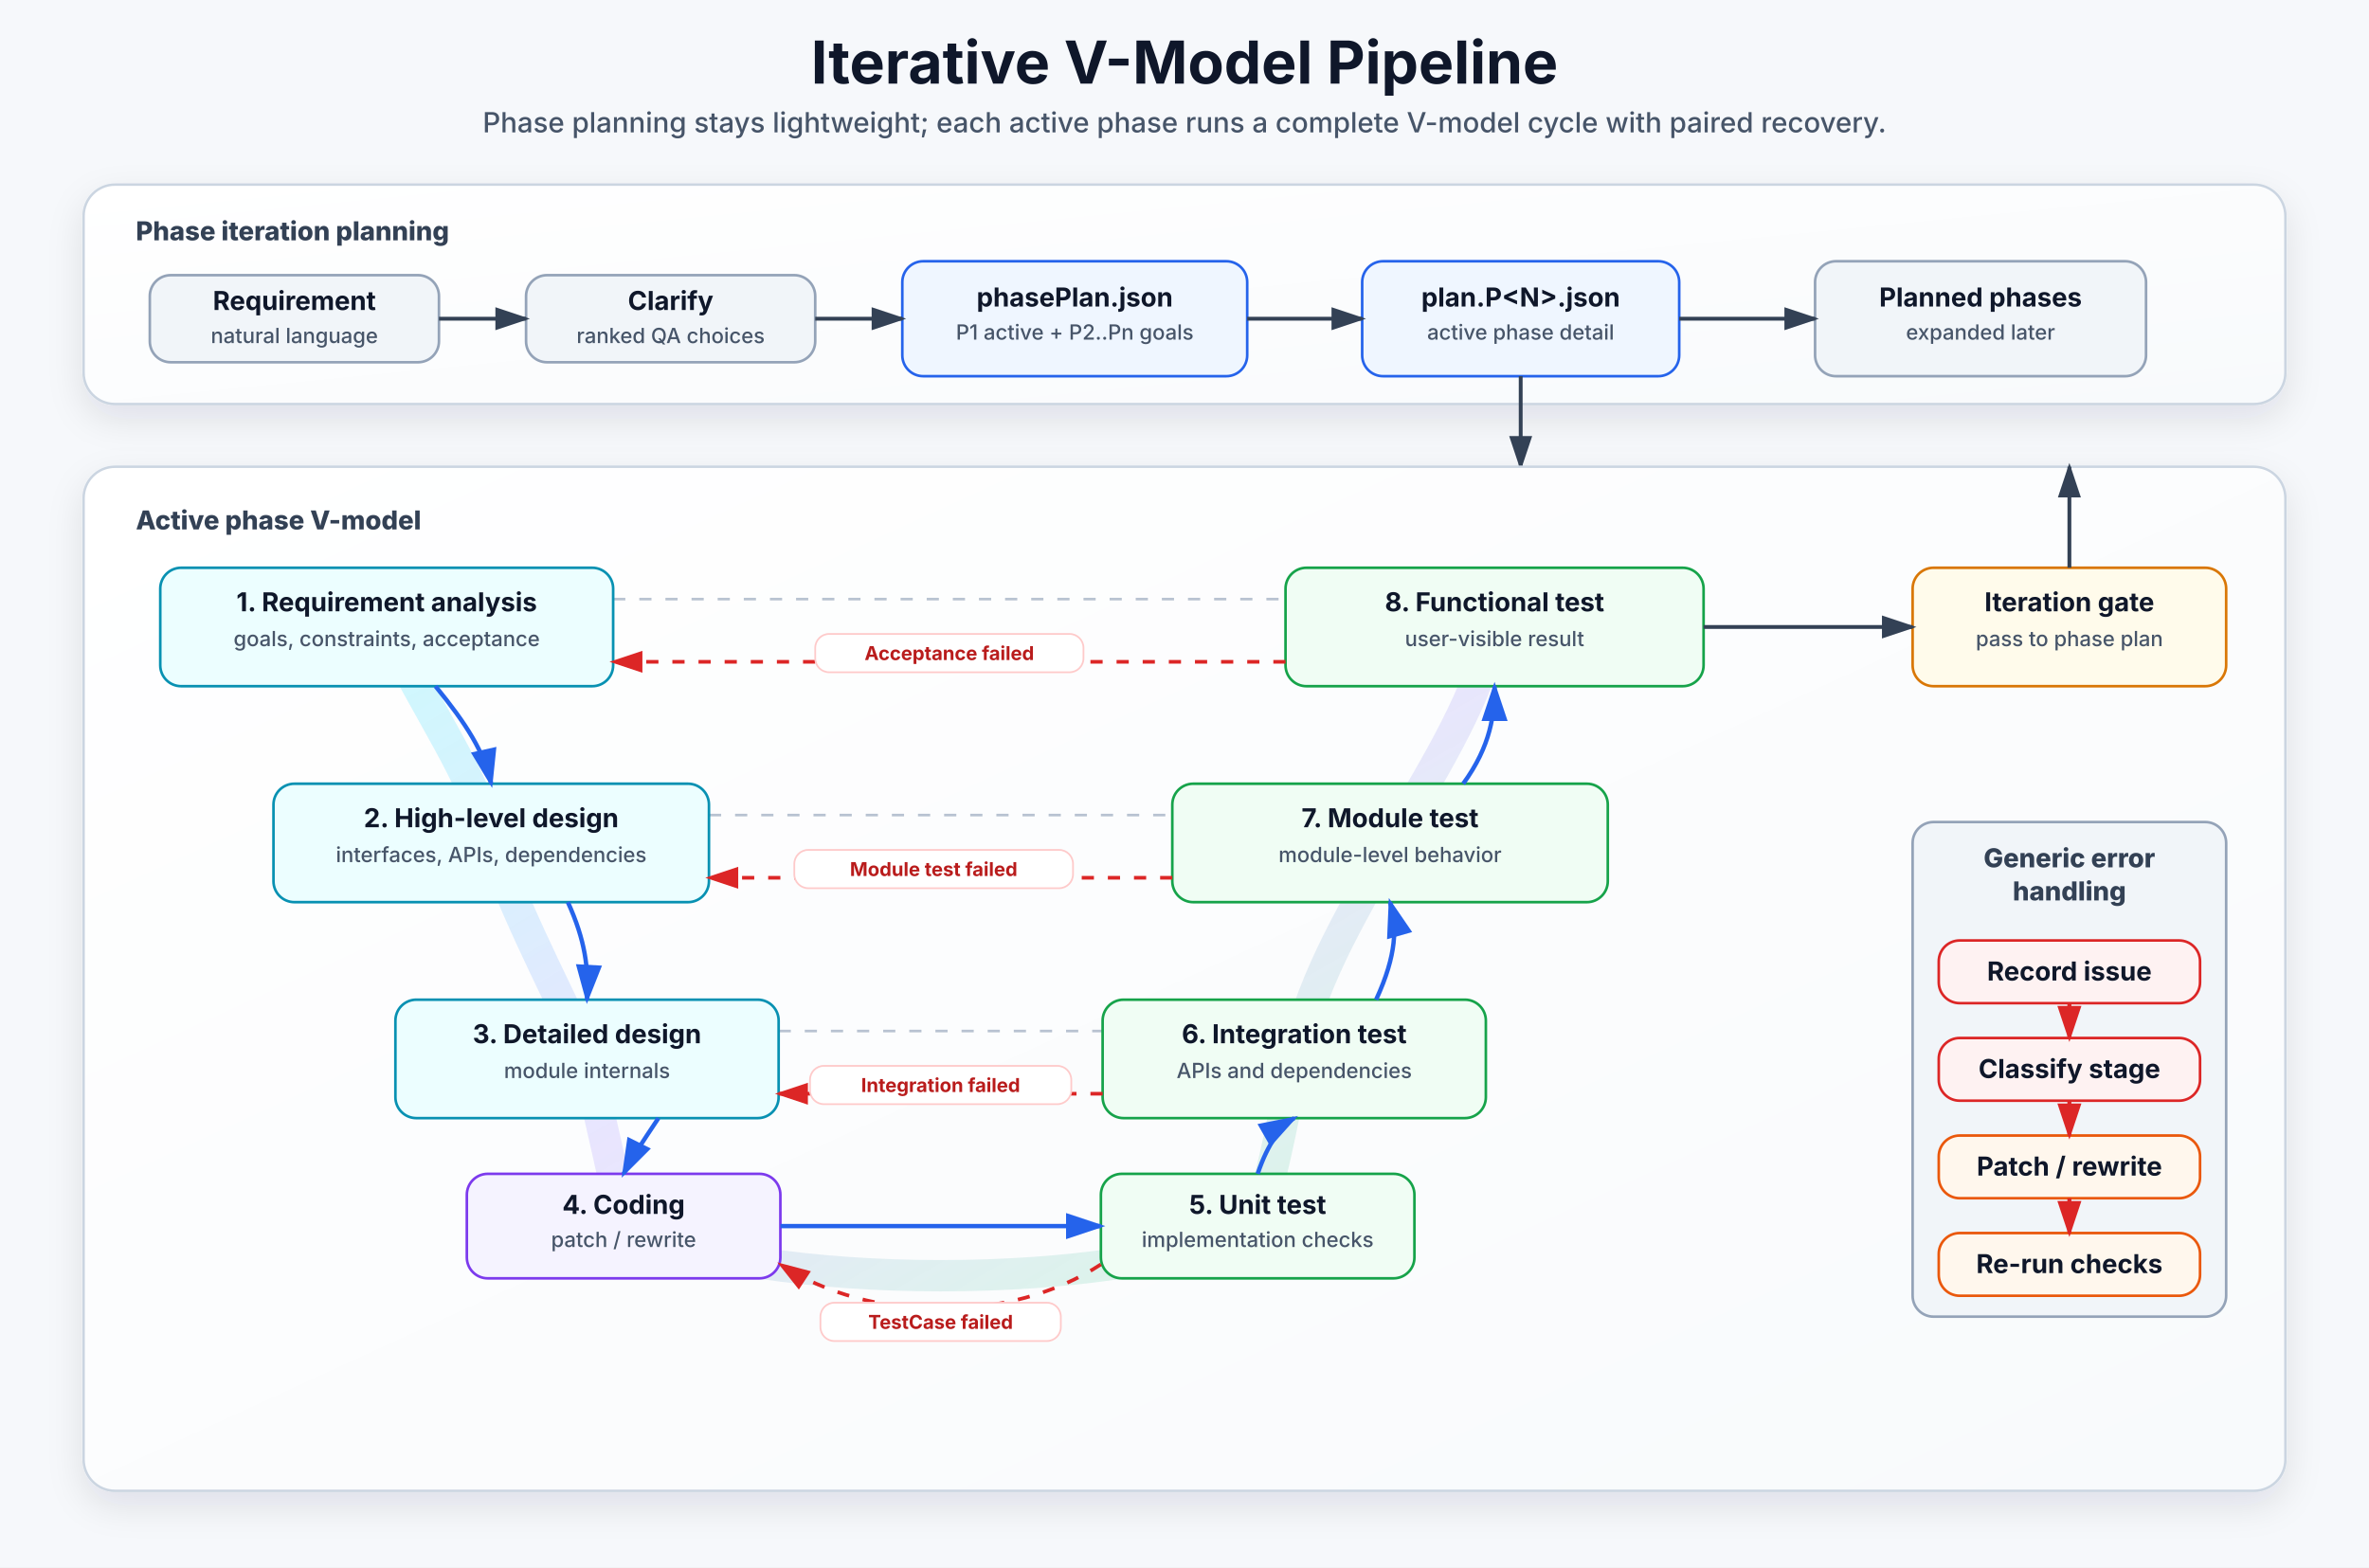
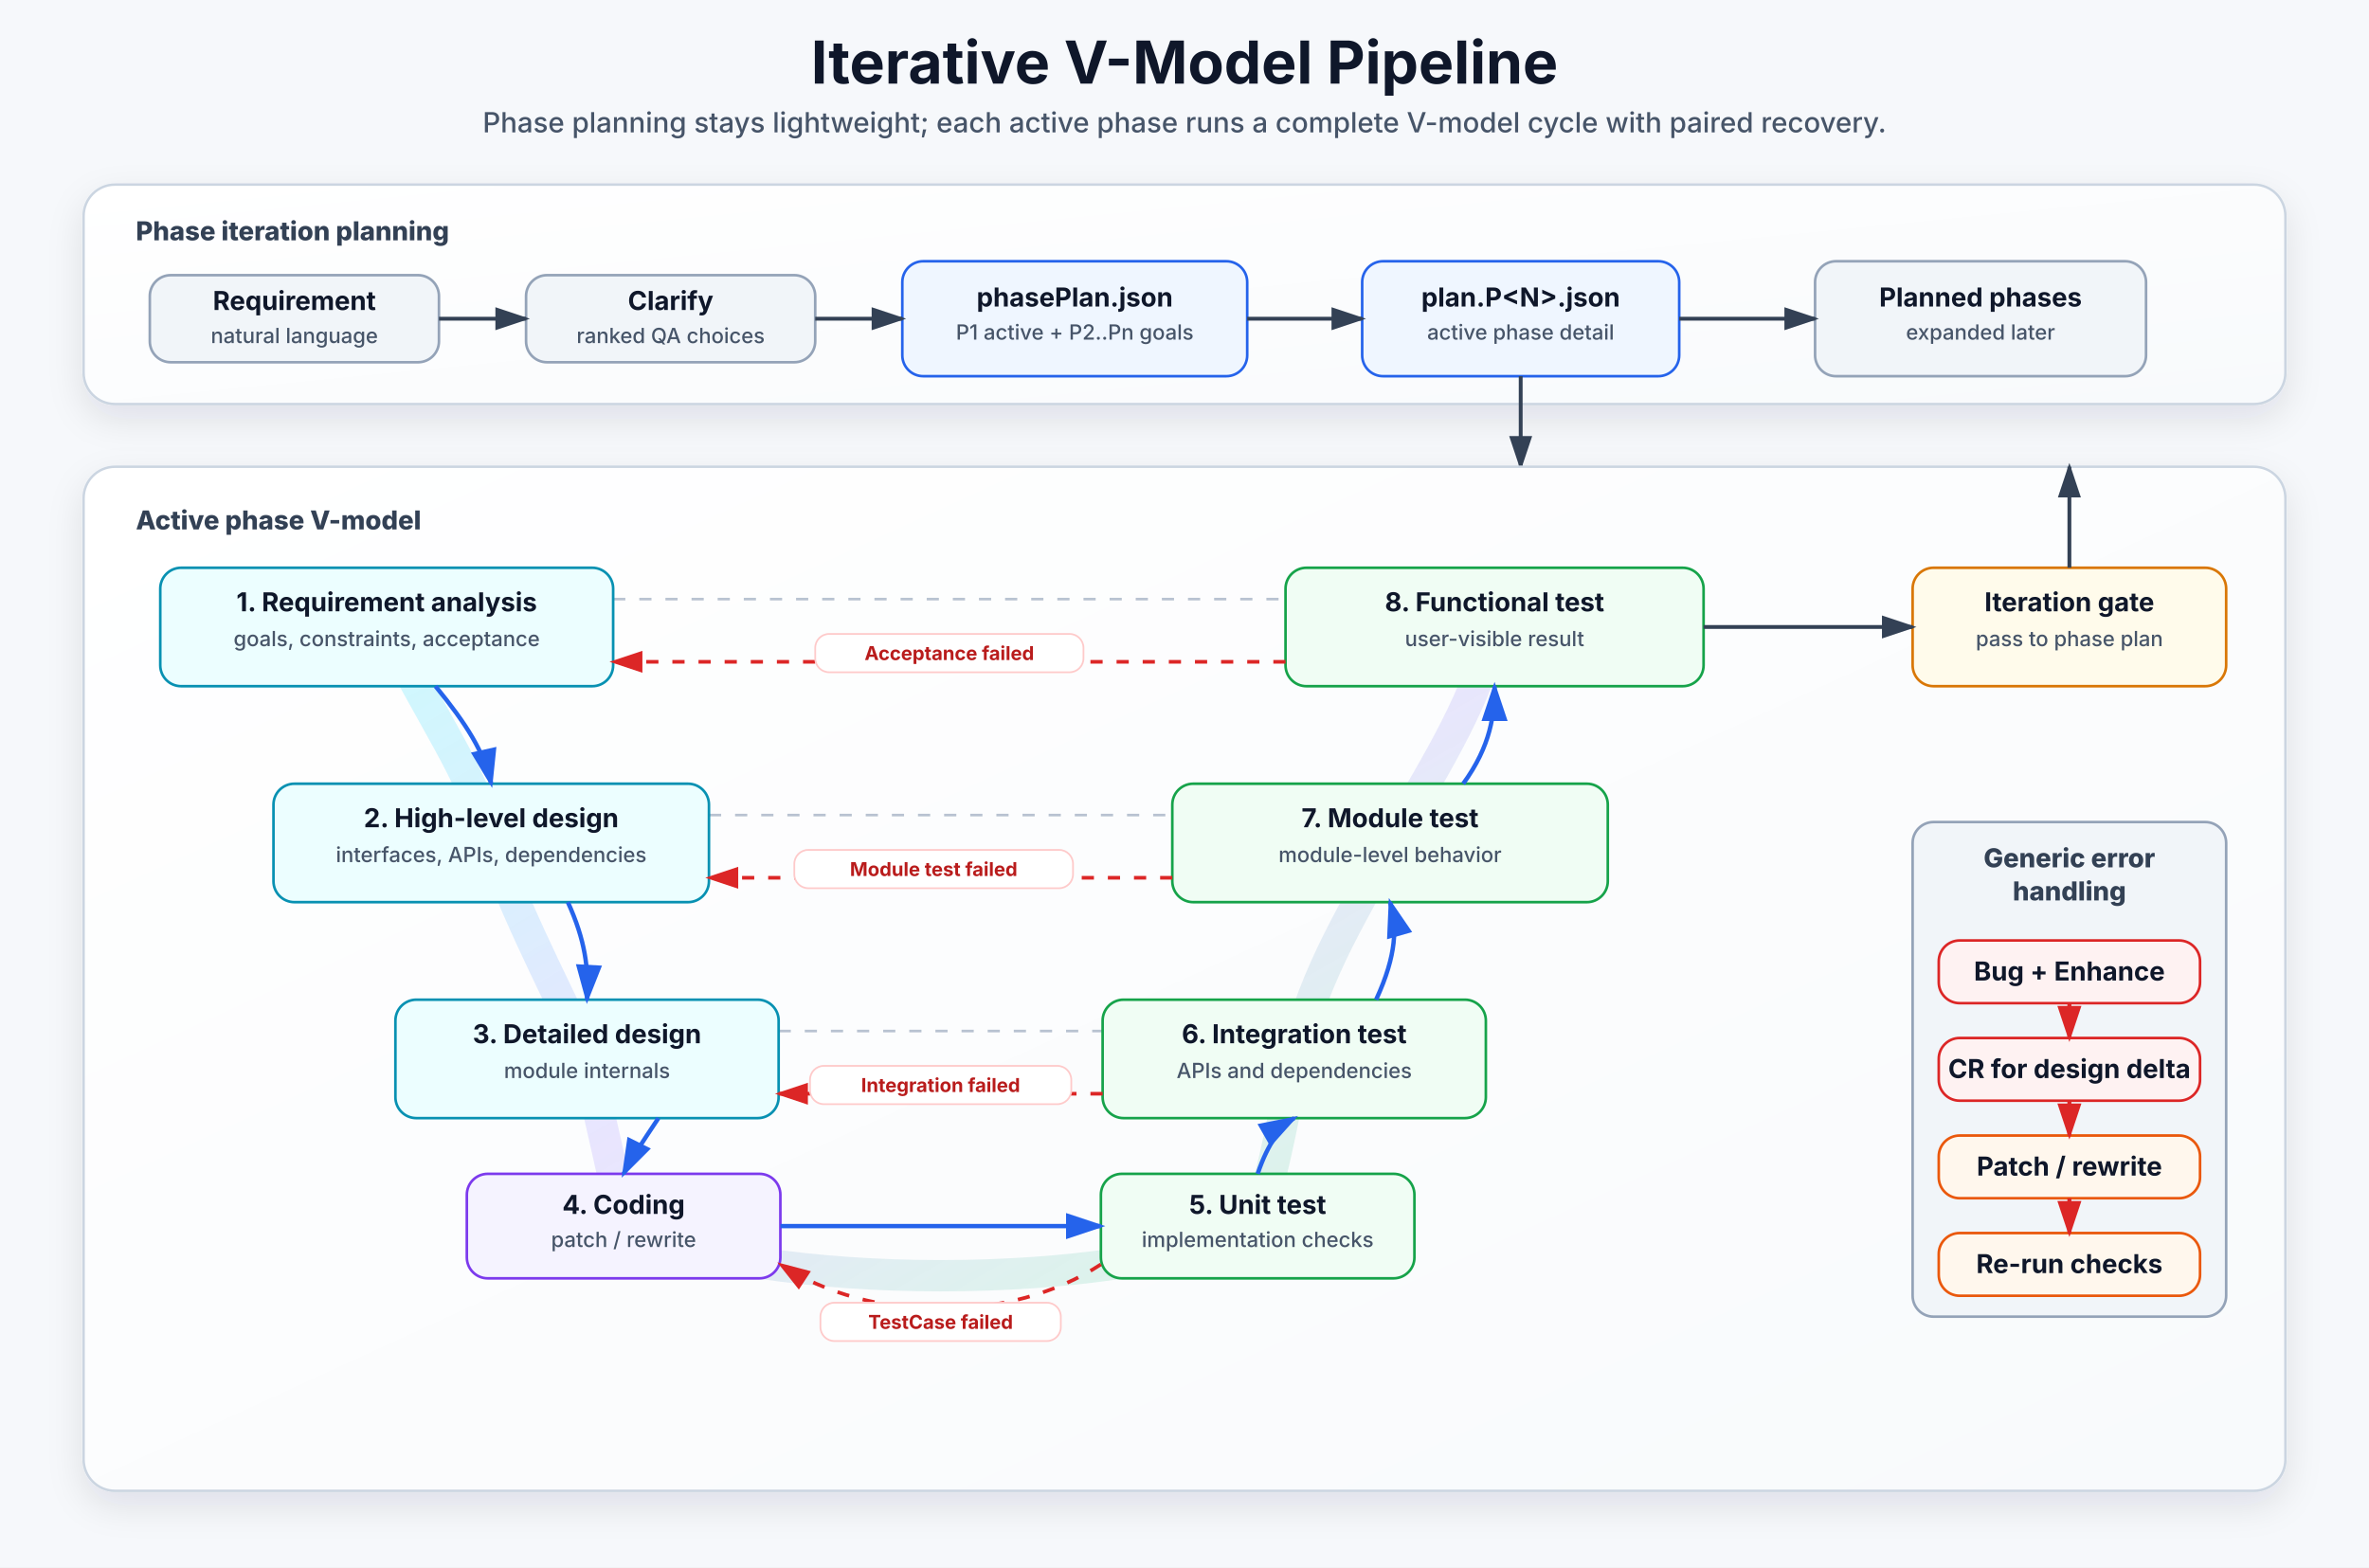
<svg xmlns="http://www.w3.org/2000/svg" width="1360" height="900" viewBox="0 0 1360 900" role="img" aria-labelledby="title desc">
  <defs>
    <filter id="soft-shadow" x="-20%" y="-20%" width="140%" height="160%">
      <feDropShadow dx="0" dy="8" stdDeviation="10" flood-color="#0f172a" flood-opacity="0.10" />
    </filter>
    <linearGradient id="panel-fill" x1="0" y1="0" x2="1" y2="1">
      <stop offset="0%" stop-color="#ffffff" />
      <stop offset="100%" stop-color="#f8fafc" />
    </linearGradient>
    <linearGradient id="v-spine" x1="0" y1="0" x2="1" y2="1">
      <stop offset="0%" stop-color="#a5f3fc" stop-opacity="0.55" />
      <stop offset="50%" stop-color="#ddd6fe" stop-opacity="0.62" />
      <stop offset="100%" stop-color="#bbf7d0" stop-opacity="0.55" />
    </linearGradient>
    <marker id="arrow-blue" markerWidth="10" markerHeight="10" refX="8" refY="3" orient="auto" markerUnits="strokeWidth">
      <path d="M0,0 L0,6 L9,3 z" fill="#2563eb" />
    </marker>
    <marker id="arrow-dark" markerWidth="10" markerHeight="10" refX="8" refY="3" orient="auto" markerUnits="strokeWidth">
      <path d="M0,0 L0,6 L9,3 z" fill="#334155" />
    </marker>
    <marker id="arrow-red" markerWidth="10" markerHeight="10" refX="8" refY="3" orient="auto" markerUnits="strokeWidth">
      <path d="M0,0 L0,6 L9,3 z" fill="#dc2626" />
    </marker>
    <style>
      .bg { fill: #f6f8fb; }
      .title { font: 700 34px Inter, ui-sans-serif, system-ui, -apple-system, BlinkMacSystemFont, "Segoe UI", sans-serif; fill: #0f172a; }
      .subtitle { font: 500 16px Inter, ui-sans-serif, system-ui, -apple-system, BlinkMacSystemFont, "Segoe UI", sans-serif; fill: #475569; }
      .section { font: 800 15px Inter, ui-sans-serif, system-ui, -apple-system, BlinkMacSystemFont, "Segoe UI", sans-serif; fill: #334155; letter-spacing: 0; }
      .label { font: 700 15px Inter, ui-sans-serif, system-ui, -apple-system, BlinkMacSystemFont, "Segoe UI", sans-serif; fill: #0f172a; }
      .small { font: 500 12px Inter, ui-sans-serif, system-ui, -apple-system, BlinkMacSystemFont, "Segoe UI", sans-serif; fill: #475569; }
      .tiny { font: 600 11px Inter, ui-sans-serif, system-ui, -apple-system, BlinkMacSystemFont, "Segoe UI", sans-serif; fill: #64748b; }
      .tag-text { font: 700 11px Inter, ui-sans-serif, system-ui, -apple-system, BlinkMacSystemFont, "Segoe UI", sans-serif; fill: #b91c1c; }
      .panel { fill: url(#panel-fill); stroke: #cbd5e1; stroke-width: 1.4; rx: 18; filter: url(#soft-shadow); }
      .phase { fill: #eff6ff; stroke: #2563eb; stroke-width: 1.5; rx: 12; }
      .future { fill: #f1f5f9; stroke: #94a3b8; stroke-width: 1.5; rx: 12; }
      .design { fill: #ecfeff; stroke: #0891b2; stroke-width: 1.5; rx: 12; }
      .coding { fill: #f5f3ff; stroke: #7c3aed; stroke-width: 1.5; rx: 12; }
      .test { fill: #f0fdf4; stroke: #16a34a; stroke-width: 1.5; rx: 12; }
      .gate { fill: #fffbeb; stroke: #d97706; stroke-width: 1.5; rx: 12; }
-       .issue { fill: #fef2f2; stroke: #dc2626; stroke-width: 1.5; rx: 12; }
+       .ticket { fill: #fef2f2; stroke: #dc2626; stroke-width: 1.5; rx: 12; }
      .debug { fill: #fff7ed; stroke: #ea580c; stroke-width: 1.5; rx: 12; }
      .tag { fill: #fff; stroke: #fecaca; stroke-width: 1; rx: 8; }
      .flow { fill: none; stroke: #2563eb; stroke-width: 2.5; marker-end: url(#arrow-blue); }
      .line { fill: none; stroke: #334155; stroke-width: 2.2; marker-end: url(#arrow-dark); }
      .fail { fill: none; stroke: #dc2626; stroke-width: 2.3; marker-end: url(#arrow-red); }
      .fail-soft { fill: none; stroke: #dc2626; stroke-width: 2.1; stroke-dasharray: 7 8; marker-end: url(#arrow-red); }
      .expectation { fill: none; stroke: #94a3b8; stroke-width: 1.5; stroke-dasharray: 7 8; opacity: 0.65; }
      .spine { fill: none; stroke: url(#v-spine); stroke-width: 18; stroke-linecap: round; stroke-linejoin: round; }
    </style>
  </defs>
  <rect class="bg" width="1360" height="900" />
  <text class="title" x="680" y="48" text-anchor="middle">Iterative V-Model Pipeline</text>
  <text class="subtitle" x="680" y="76" text-anchor="middle">Phase planning stays lightweight; each active phase runs a complete V-model cycle with paired recovery.</text>
  <rect class="panel" x="48" y="106" width="1264" height="126" />
  <text class="section" x="78" y="138">Phase iteration planning</text>
  <rect class="future" x="86" y="158" width="166" height="50" />
  <text class="label" x="169" y="178" text-anchor="middle">Requirement</text>
  <text class="small" x="169" y="197" text-anchor="middle">natural language</text>
  <rect class="future" x="302" y="158" width="166" height="50" />
  <text class="label" x="385" y="178" text-anchor="middle">Clarify</text>
  <text class="small" x="385" y="197" text-anchor="middle">ranked QA choices</text>
  <rect class="phase" x="518" y="150" width="198" height="66" />
  <text class="label" x="617" y="176" text-anchor="middle">phasePlan.json</text>
  <text class="small" x="617" y="195" text-anchor="middle">P1 active + P2..Pn goals</text>
  <rect class="phase" x="782" y="150" width="182" height="66" />
  <text class="label" x="873" y="176" text-anchor="middle">plan.P&lt;N&gt;.json</text>
  <text class="small" x="873" y="195" text-anchor="middle">active phase detail</text>
  <rect class="future" x="1042" y="150" width="190" height="66" />
  <text class="label" x="1137" y="176" text-anchor="middle">Planned phases</text>
  <text class="small" x="1137" y="195" text-anchor="middle">expanded later</text>
  <path class="line" d="M252 183 L302 183" />
  <path class="line" d="M468 183 L518 183" />
  <path class="line" d="M716 183 L782 183" />
  <path class="line" d="M964 183 L1042 183" />
  <path class="line" d="M873 216 C873 236 873 246 873 268" />
  <rect class="panel" x="48" y="268" width="1264" height="588" />
  <text class="section" x="78" y="304">Active phase V-model</text>
  <path class="spine" d="M222 360 C246 410 272 444 282 484 C302 538 325 578 337 608 C346 650 354 682 358 704 C438 742 642 742 722 704 C728 682 736 650 743 608 C755 556 780 520 798 484 C828 434 848 400 858 360" />
  <path class="expectation" d="M352 344 L738 344" />
  <path class="expectation" d="M407 468 L673 468" />
  <path class="expectation" d="M447 592 L633 592" />
  <rect class="design" x="92" y="326" width="260" height="68" />
  <text class="label" x="222" y="351" text-anchor="middle">1. Requirement analysis</text>
  <text class="small" x="222" y="371" text-anchor="middle">goals, constraints, acceptance</text>
  <rect class="design" x="157" y="450" width="250" height="68" />
  <text class="label" x="282" y="475" text-anchor="middle">2. High-level design</text>
  <text class="small" x="282" y="495" text-anchor="middle">interfaces, APIs, dependencies</text>
  <rect class="design" x="227" y="574" width="220" height="68" />
  <text class="label" x="337" y="599" text-anchor="middle">3. Detailed design</text>
  <text class="small" x="337" y="619" text-anchor="middle">module internals</text>
  <rect class="coding" x="268" y="674" width="180" height="60" />
  <text class="label" x="358" y="697" text-anchor="middle">4. Coding</text>
  <text class="small" x="358" y="716" text-anchor="middle">patch / rewrite</text>
  <rect class="test" x="632" y="674" width="180" height="60" />
  <text class="label" x="722" y="697" text-anchor="middle">5. Unit test</text>
  <text class="small" x="722" y="716" text-anchor="middle">implementation checks</text>
  <rect class="test" x="633" y="574" width="220" height="68" />
  <text class="label" x="743" y="599" text-anchor="middle">6. Integration test</text>
  <text class="small" x="743" y="619" text-anchor="middle">APIs and dependencies</text>
  <rect class="test" x="673" y="450" width="250" height="68" />
  <text class="label" x="798" y="475" text-anchor="middle">7. Module test</text>
  <text class="small" x="798" y="495" text-anchor="middle">module-level behavior</text>
  <rect class="test" x="738" y="326" width="240" height="68" />
  <text class="label" x="858" y="351" text-anchor="middle">8. Functional test</text>
  <text class="small" x="858" y="371" text-anchor="middle">user-visible result</text>
  <rect class="gate" x="1098" y="326" width="180" height="68" />
  <text class="label" x="1188" y="351" text-anchor="middle">Iteration gate</text>
  <text class="small" x="1188" y="371" text-anchor="middle">pass to phase plan</text>
  <path class="flow" d="M250 394 C268 416 278 432 282 450" />
  <path class="flow" d="M326 518 C336 540 338 556 337 574" />
  <path class="flow" d="M378 642 C368 657 362 666 358 674" />
  <path class="flow" d="M448 704 L632 704" />
  <path class="flow" d="M722 674 C728 656 736 646 743 642" />
  <path class="flow" d="M790 574 C802 548 802 532 798 518" />
  <path class="flow" d="M840 450 C856 428 858 410 858 394" />
  <path class="line" d="M978 360 L1098 360" />
  <path class="line" d="M1188 326 L1188 268" />
  <path class="fail-soft" d="M738 380 L352 380" />
  <path class="fail-soft" d="M673 504 L407 504" />
  <path class="fail-soft" d="M633 628 L447 628" />
  <path class="fail-soft" d="M632 726 C580 760 500 760 448 726" />
  <rect class="tag" x="468" y="364" width="154" height="22" />
  <text class="tag-text" x="545" y="379" text-anchor="middle">Acceptance failed</text>
  <rect class="tag" x="456" y="488" width="160" height="22" />
  <text class="tag-text" x="536" y="503" text-anchor="middle">Module test failed</text>
  <rect class="tag" x="465" y="612" width="150" height="22" />
  <text class="tag-text" x="540" y="627" text-anchor="middle">Integration failed</text>
  <rect class="tag" x="471" y="748" width="138" height="22" />
  <text class="tag-text" x="540" y="763" text-anchor="middle">TestCase failed</text>
  <rect class="future" x="1098" y="472" width="180" height="284" />
  <text class="section" x="1188" y="498" text-anchor="middle">Generic error</text>
  <text class="section" x="1188" y="517" text-anchor="middle">handling</text>
-   <rect class="issue" x="1113" y="540" width="150" height="36" />
-   <text class="label" x="1188" y="563" text-anchor="middle">Record issue</text>
-   <rect class="issue" x="1113" y="596" width="150" height="36" />
-   <text class="label" x="1188" y="619" text-anchor="middle">Classify stage</text>
+   <rect class="ticket" x="1113" y="540" width="150" height="36" />
+   <text class="label" x="1188" y="563" text-anchor="middle">Bug + Enhance</text>
+   <rect class="ticket" x="1113" y="596" width="150" height="36" />
+   <text class="label" x="1188" y="619" text-anchor="middle">CR for design delta</text>
  <rect class="debug" x="1113" y="652" width="150" height="36" />
  <text class="label" x="1188" y="675" text-anchor="middle">Patch / rewrite</text>
  <rect class="debug" x="1113" y="708" width="150" height="36" />
  <text class="label" x="1188" y="731" text-anchor="middle">Re-run checks</text>
  <path class="fail" d="M1188 576 L1188 596" />
  <path class="fail" d="M1188 632 L1188 652" />
  <path class="fail" d="M1188 688 L1188 708" />
</svg>
